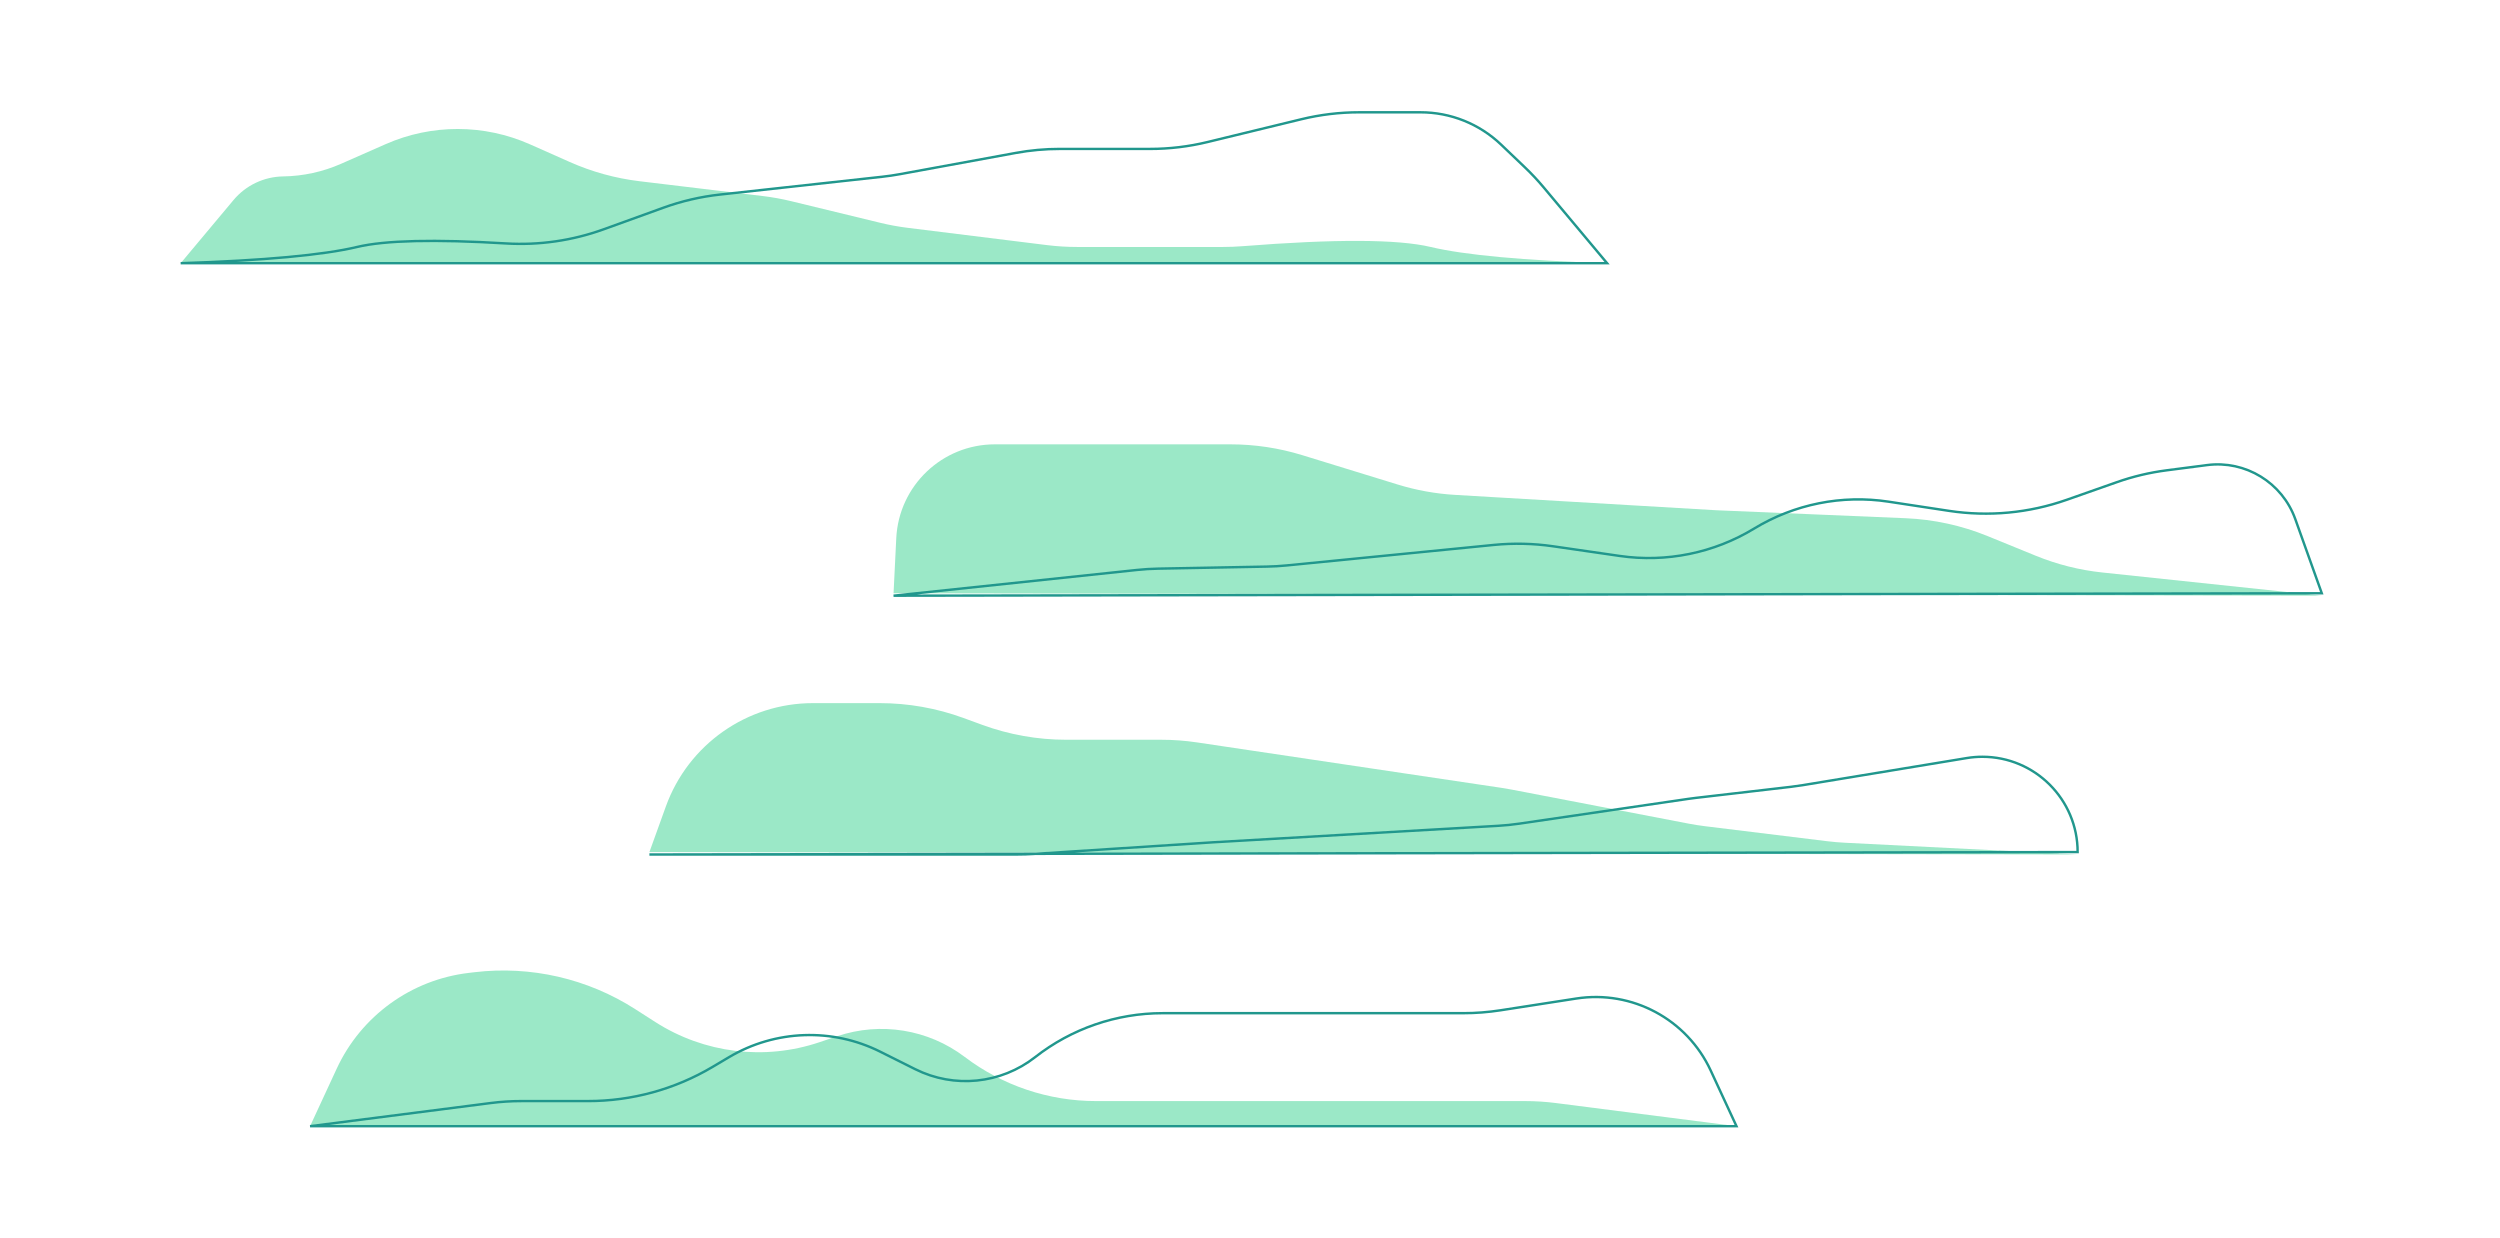
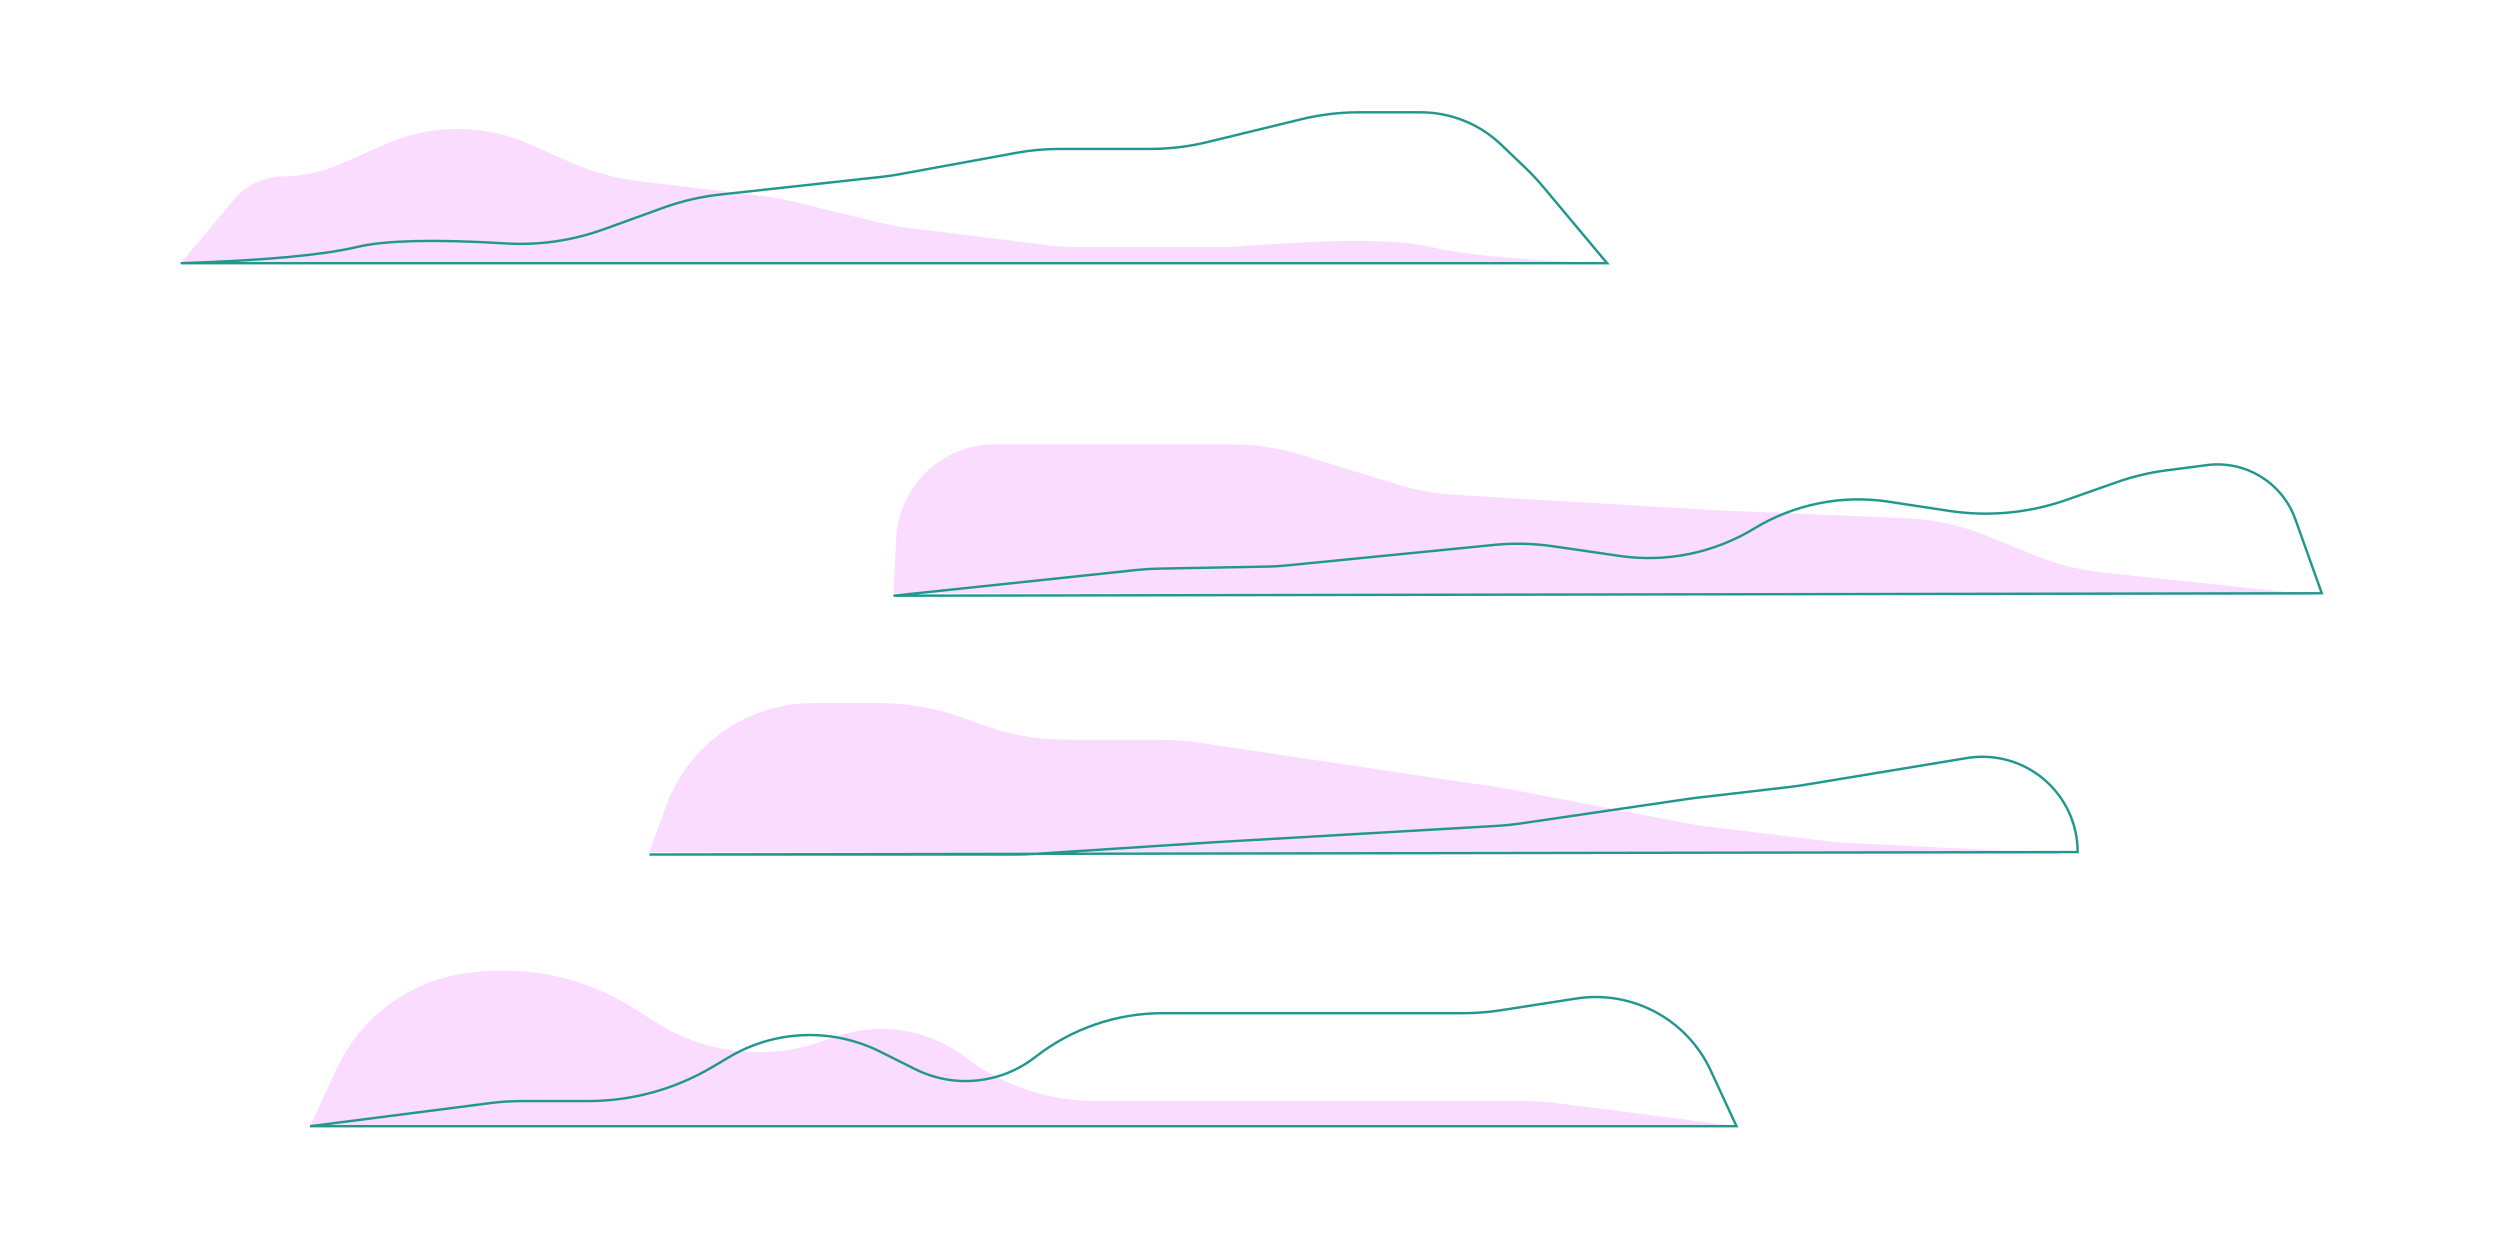
<svg xmlns="http://www.w3.org/2000/svg" width="1024px" height="507px" viewBox="0 0 1024 507" version="1.1">
  <g id="transition-path-1" stroke="none" stroke-width="1" fill="none" fill-rule="evenodd">
-     <path d="M127,461.292 L711.266,461.292 L637.333,451.812 C633.115,451.271 628.867,451 624.615,451 L570,451 L509,451 L448.927,451 C429.51,451 410.625,444.651 395.152,432.92 C380.236,421.611 360.686,418.428 342.953,424.422 L335.691,426.876 C313.181,434.485 288.433,431.45 268.427,418.628 L260.153,413.325 C240.657,400.83 217.429,395.489 194.434,398.212 L192,398.5 C168.385,401.296 147.912,416.144 137.917,437.722 L127,461.292 L127,461.292 Z" id="Path-43-Copy" fill="#9BE8C7" />
-     <path d="M74,107.812 L658.266,107.812 C624.002,106.69 599.914,104.472 586,101.158 C572.535,97.952 546.816,97.848 508.841,100.848 C506.221,101.055 503.594,101.158 500.966,101.158 L441.178,101.158 C437.063,101.158 432.952,100.904 428.869,100.398 L371.834,93.324 C368.036,92.853 364.269,92.164 360.55,91.261 L324.069,82.404 C320.229,81.472 316.338,80.768 312.414,80.296 L261.998,74.234 C252.106,73.044 242.449,70.384 233.344,66.34 L217.104,59.127 C198.281,50.766 176.805,50.735 157.958,59.041 L139.703,67.086 C132.221,70.384 124.154,72.143 115.979,72.261 C108.114,72.375 100.69,75.909 95.643,81.942 L74,107.812 L74,107.812 Z" id="Path-43-Copy-2" fill="#9BE8C7" />
-     <path d="M266,349 L272.733,330.331 C281.894,304.93 305.998,288 333,288 L360.282,288 C372.003,288 383.632,290.061 394.64,294.088 L402.36,296.912 C413.368,300.939 424.997,303 436.718,303 L475.578,303 C480.519,303 485.453,303.366 490.34,304.096 L614.931,322.691 C616.31,322.897 617.685,323.132 619.054,323.395 L691.67,337.36 C693.889,337.786 696.123,338.138 698.366,338.413 L748.439,344.563 C750.812,344.854 753.195,345.06 755.584,345.181 L851,350 L851,350 L266,349 Z" id="Path-19" fill="#9BE8C7" />
-     <path d="M366,243 L367.109,220.454 C368.168,198.917 385.938,182 407.5,182 L446,182 L503.963,182 C513.932,182 523.844,183.491 533.372,186.422 L572.488,198.458 C580.135,200.811 588.037,202.237 596.024,202.707 L702.168,208.951 C702.723,208.984 703.278,209.012 703.833,209.035 L780.569,212.266 C792.103,212.752 803.465,215.231 814.152,219.593 L833.851,227.633 C842.573,231.193 851.755,233.503 861.123,234.494 L951,244 L951,244 L366,243 Z" id="Path-19-Copy" fill="#9BE8C7" />
+     <path d="M127,461.292 L711.266,461.292 L637.333,451.812 C633.115,451.271 628.867,451 624.615,451 L570,451 L509,451 L448.927,451 C429.51,451 410.625,444.651 395.152,432.92 C380.236,421.611 360.686,418.428 342.953,424.422 L335.691,426.876 C313.181,434.485 288.433,431.45 268.427,418.628 L260.153,413.325 C240.657,400.83 217.429,395.489 194.434,398.212 L192,398.5 C168.385,401.296 147.912,416.144 137.917,437.722 L127,461.292 L127,461.292 Z" id="Path-43-Copy" fill="#f9dcff" />
+     <path d="M74,107.812 L658.266,107.812 C624.002,106.69 599.914,104.472 586,101.158 C572.535,97.952 546.816,97.848 508.841,100.848 C506.221,101.055 503.594,101.158 500.966,101.158 L441.178,101.158 C437.063,101.158 432.952,100.904 428.869,100.398 L371.834,93.324 C368.036,92.853 364.269,92.164 360.55,91.261 L324.069,82.404 C320.229,81.472 316.338,80.768 312.414,80.296 L261.998,74.234 C252.106,73.044 242.449,70.384 233.344,66.34 L217.104,59.127 C198.281,50.766 176.805,50.735 157.958,59.041 L139.703,67.086 C132.221,70.384 124.154,72.143 115.979,72.261 C108.114,72.375 100.69,75.909 95.643,81.942 L74,107.812 L74,107.812 Z" id="Path-43-Copy-2" fill="#f9dcff" />
+     <path d="M266,349 L272.733,330.331 C281.894,304.93 305.998,288 333,288 L360.282,288 C372.003,288 383.632,290.061 394.64,294.088 L402.36,296.912 C413.368,300.939 424.997,303 436.718,303 L475.578,303 C480.519,303 485.453,303.366 490.34,304.096 L614.931,322.691 C616.31,322.897 617.685,323.132 619.054,323.395 L691.67,337.36 C693.889,337.786 696.123,338.138 698.366,338.413 L748.439,344.563 C750.812,344.854 753.195,345.06 755.584,345.181 L851,350 L851,350 L266,349 Z" id="Path-19" fill="#f9dcff" />
+     <path d="M366,243 L367.109,220.454 C368.168,198.917 385.938,182 407.5,182 L446,182 L503.963,182 C513.932,182 523.844,183.491 533.372,186.422 L572.488,198.458 C580.135,200.811 588.037,202.237 596.024,202.707 L702.168,208.951 C702.723,208.984 703.278,209.012 703.833,209.035 L780.569,212.266 C792.103,212.752 803.465,215.231 814.152,219.593 L833.851,227.633 C842.573,231.193 851.755,233.503 861.123,234.494 L951,244 L951,244 L366,243 Z" id="Path-19-Copy" fill="#f9dcff" />
    <path d="M74,107.812 L658.266,107.812 C624.002,106.69 599.914,104.472 586,101.158 C574.549,98.431 554.234,97.948 525.055,99.71 C511.454,100.532 497.829,98.565 485.015,93.93 L460.497,85.062 C453.036,82.364 445.281,80.563 437.394,79.697 L370.846,72.393 C368.46,72.131 366.084,71.783 363.723,71.351 L316.208,62.639 C310.259,61.549 304.223,61 298.175,61 L261.244,61 C253.287,61 245.358,60.05 237.627,58.171 L199.189,48.829 C191.457,46.95 183.529,46 175.572,46 L150.403,46 C138.12,46 126.31,50.735 117.429,59.22 L107.629,68.583 C104.94,71.152 102.396,73.869 100.009,76.722 L74,107.812 L74,107.812 Z" id="Path-43-Copy-2" stroke="#21978D" transform="translate(366.1329, 76.90597) scale(-1, 1) translate(-366.1329, -76.90597) " />
    <path d="M366,243 L376.843,212.64 C382.188,197.674 397.24,188.457 413,190.5 L429.578,192.649 C436.507,193.547 443.323,195.169 449.913,197.488 L470.462,204.718 C485.917,210.156 502.472,211.713 518.67,209.253 L543.497,205.481 C562.556,202.586 582.027,206.487 598.5,216.5 C614.984,226.52 634.442,230.487 653.533,227.72 L680.936,223.748 C688.949,222.587 697.074,222.403 705.131,223.201 L790.026,231.607 C792.674,231.869 795.332,232.025 797.993,232.075 L842.672,232.918 C845.556,232.973 848.436,233.152 851.304,233.455 L951,244 L951,244 L366,243 Z" id="Path-19-Copy" stroke="#21978D" transform="translate(658.5, 215.5) scale(-1, 1) translate(-658.5, -215.5) " />
    <path d="M266,349 C266,327.448 283.471,309.976 305.024,309.976 C307.155,309.976 309.282,310.151 311.385,310.498 L378.633,321.609 C380.211,321.87 381.795,322.092 383.383,322.277 L422.516,326.827 C423.505,326.942 424.493,327.072 425.478,327.217 L494.652,337.362 C497.549,337.787 500.464,338.085 503.388,338.254 L619.648,344.98 C619.883,344.993 620.117,345.008 620.352,345.023 L693.763,349.79 C695.921,349.93 698.082,350 700.243,350 L752,350 L851,350 L851,350 L266,349 Z" id="Path-19" stroke="#21978D" transform="translate(558.5, 326.5) scale(-1, 1) translate(-558.5, -326.5) " />
    <path d="M127,461.292 L711.266,461.292 L637.333,451.812 C633.115,451.271 628.867,451 624.615,451 L597.411,451 C579.468,451 561.855,446.172 546.421,437.023 L539.633,433 C520.705,421.78 497.372,420.947 477.692,430.787 L463.389,437.939 C447.434,445.916 428.313,443.993 414.266,433 C399.363,421.337 380.984,415 362.06,415 L305.266,415 L238.985,415 C233.846,415 228.716,414.604 223.638,413.815 L192.633,409 C169.759,405.447 147.297,417.471 137.568,438.475 L127,461.292 L127,461.292 Z" id="Path-43-Copy" stroke="#21978D" transform="translate(419.1329, 432.1458) scale(-1, 1) translate(-419.1329, -432.1458) " />
  </g>
</svg>
